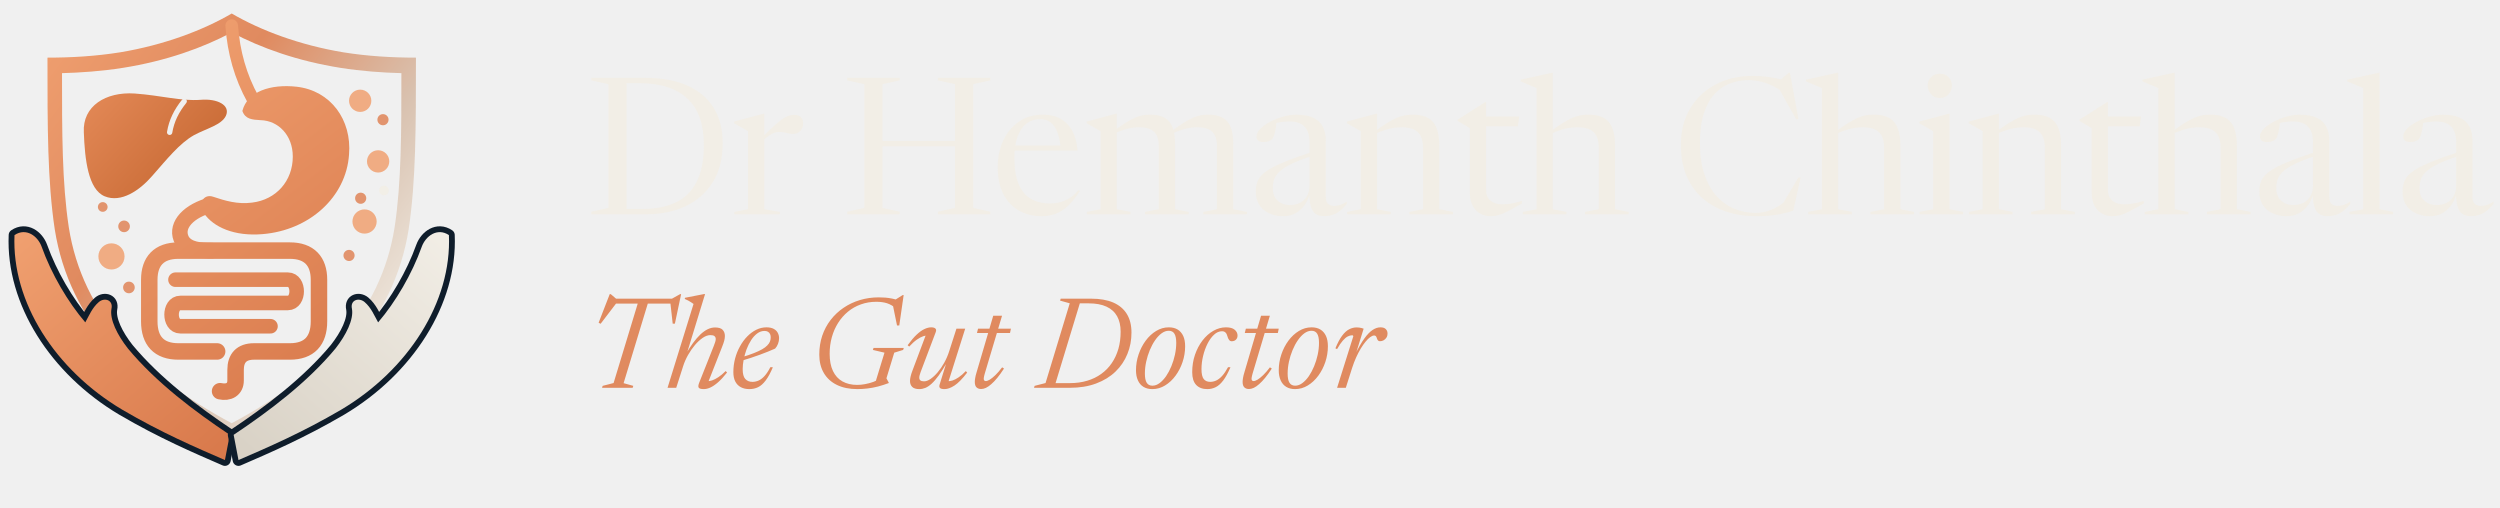
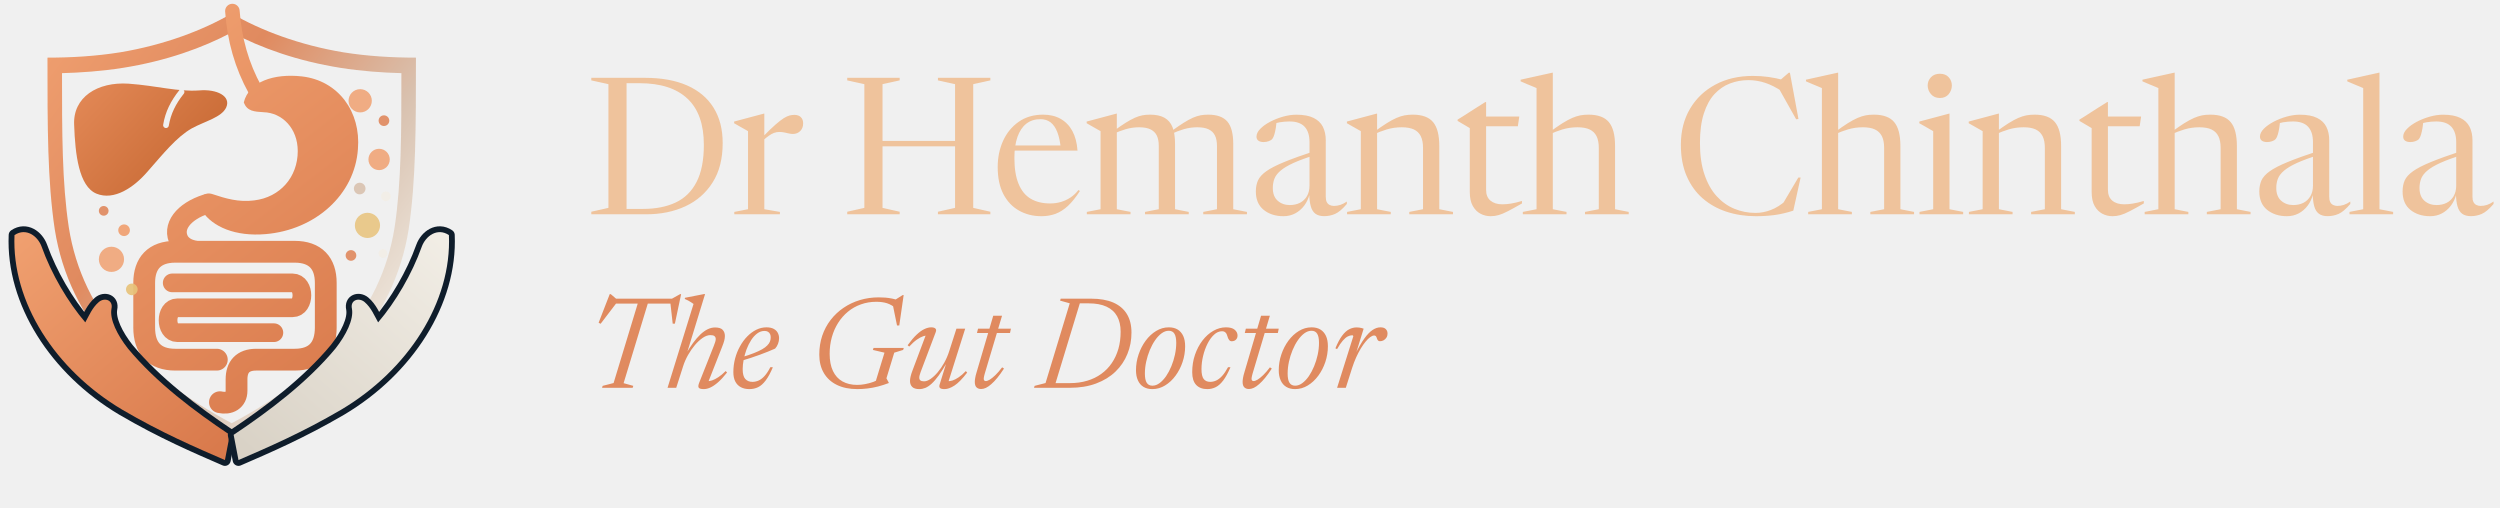
<svg xmlns="http://www.w3.org/2000/svg" viewBox="-2 -17.941 576.326 117.067" role="img">
  <g transform="translate(-4.47 -22.09) scale(1.1177)">
    <defs>
-       <linearGradient id="sc5ring" x1="10" y1="10" x2="90" y2="70" gradientUnits="userSpaceOnUse">
+       <linearGradient id="sc6ring" x1="10" y1="10" x2="90" y2="70" gradientUnits="userSpaceOnUse">
        <stop offset="0" stop-color="#f0a070" />
        <stop offset=".38" stop-color="#e08a5f" />
        <stop offset=".7" stop-color="#d9c2b0" />
        <stop offset="1" stop-color="#f2eee6" />
      </linearGradient>
-       <linearGradient id="sc5org" x1="20" y1="20" x2="70" y2="85" gradientUnits="userSpaceOnUse">
+       <linearGradient id="sc6org" x1="20" y1="20" x2="70" y2="85" gradientUnits="userSpaceOnUse">
        <stop offset="0" stop-color="#f0a070" />
        <stop offset="1" stop-color="#d97a4c" />
      </linearGradient>
-       <linearGradient id="sc5liv" x1="20" y1="22" x2="45" y2="45" gradientUnits="userSpaceOnUse">
+       <linearGradient id="sc6liv" x1="20" y1="22" x2="45" y2="45" gradientUnits="userSpaceOnUse">
        <stop offset="0" stop-color="#e48a58" />
        <stop offset="1" stop-color="#c4652f" />
      </linearGradient>
-       <linearGradient id="sc5hl" x1="5" y1="52" x2="45" y2="98" gradientUnits="userSpaceOnUse">
+       <linearGradient id="sc6hl" x1="5" y1="52" x2="45" y2="98" gradientUnits="userSpaceOnUse">
        <stop offset="0" stop-color="#f0a070" />
        <stop offset="1" stop-color="#d97a4c" />
      </linearGradient>
-       <linearGradient id="sc5hr" x1="95" y1="52" x2="55" y2="98" gradientUnits="userSpaceOnUse">
+       <linearGradient id="sc6hr" x1="95" y1="52" x2="55" y2="98" gradientUnits="userSpaceOnUse">
        <stop offset="0" stop-color="#f2eee6" />
        <stop offset="1" stop-color="#d9d2c6" />
      </linearGradient>
-       <mask id="sc5lobe" maskUnits="userSpaceOnUse" x="0" y="0" width="100" height="100">
+       <mask id="sc6lobe" maskUnits="userSpaceOnUse" x="0" y="0" width="100" height="100">
        <rect width="100" height="100" fill="#fff" />
        <path d="M40.2 24.6 C38.6 26.6 37.6 28.6 37.2 31" stroke="#000" stroke-width="1.1" fill="none" stroke-linecap="round" />
      </mask>
    </defs>
-     <path d="M50 6.5 C56 10 64 13 73 14.5 C78 15.3 83 15.6 88 15.6 C88 30 88 41 86.5 51 C83.5 70 70 84 50 94.5 C30 84 16.5 70 13.5 51 C12 41 12 30 12 15.6 C17 15.6 22 15.3 27 14.5 C36 13 44 10 50 6.5 Z M50 10.4 C56 13.6 63.6 16.3 72.4 17.7 C76.8 18.4 81.2 18.7 85 18.8 C85 31 85 41.4 83.6 50.6 C80.8 68.4 68.4 81.2 50 91 C31.6 81.2 19.2 68.4 16.4 50.6 C15 41.4 15 31 15 18.8 C18.8 18.7 23.2 18.4 27.6 17.7 C36.4 16.3 44 13.6 50 10.4 Z" fill-rule="evenodd" fill="url(#sc5ring)" />
-     <path d="M50 9 C50.4 14.5 51.8 19.5 54.4 24.2" fill="none" stroke="url(#sc5org)" stroke-width="2.6" stroke-linecap="round" />
-     <path d="M19.5 31 C19.2 25.6 24 22.6 30 23 C35.5 23.4 39.5 24.6 43.6 24.3 C47 24 49.8 25.4 48.8 27.6 C47.9 29.5 44.8 30.2 42.2 31.6 C39.2 33.3 36.6 36.6 33.6 40 C31 43 27.2 45.6 23.8 44.2 C20.4 42.8 19.7 36.6 19.5 31 Z" fill="url(#sc5liv)" mask="url(#sc5lobe)" />
-     <path d="M52.2 26.6 C53.2 22.6 58 21 63.4 21.6 C70.4 22.4 74.8 28.4 74.2 35.6 C73.6 44.4 66 51.2 56.4 52 C50.6 52.5 46.2 50.6 44.2 47.6 C43 45.7 44.2 43.6 46.2 44.3 C48.6 45.1 51.2 45.9 54.2 45.5 C59.2 44.9 62.6 41 62.6 36 C62.6 31.6 59.6 28.6 56 28.5 C54.2 28.4 52.8 28.3 52.2 26.6 Z" fill="url(#sc5org)" />
-     <path d="M45 46.2 C40.6 47.6 38.2 50.6 39.8 53.4 C41 55.2 43.4 55.4 46 55.4" fill="none" stroke="url(#sc5org)" stroke-width="3.2" stroke-linecap="round" />
-     <path d="M46 55.4 L62 55.4 C66 55.4 68 57.6 68 61.4 L68 70 C68 74 66 76.2 62 76.2 L54.6 76.2 C52 76.2 50.8 77.6 50.8 80 L50.8 82.2 C50.8 84 49.4 84.8 47.6 84.4 M46 55.4 L39 55.4 C35 55.4 33 57.6 33 61.4 L33 70 C33 74 35 76.2 39 76.2 L47 76.2" fill="none" stroke="url(#sc5org)" stroke-width="3.4" stroke-linecap="round" stroke-linejoin="round" />
-     <path d="M38.4 61.4 L61.6 61.4 C64 61.4 64 66.2 61.6 66.2 L39.4 66.2 C37 66.2 37 71 39.4 71 L58 71" fill="none" stroke="url(#sc5org)" stroke-width="3" stroke-linecap="round" stroke-linejoin="round" />
-     <circle cx="76.5" cy="24.5" r="2.3" fill="#f0a070" opacity="0.85" />
-     <circle cx="81.2" cy="28.4" r="1.15" fill="#e08a5f" opacity="0.9" />
-     <circle cx="80.2" cy="37" r="2.3" fill="#f0a070" opacity="0.85" />
-     <circle cx="76.6" cy="44.6" r="1.15" fill="#e08a5f" opacity="0.9" />
-     <circle cx="81.4" cy="43" r="1" fill="#f2eee6" opacity="0.9" />
-     <circle cx="77.4" cy="49.4" r="2.5" fill="#f0a070" opacity="0.85" />
-     <circle cx="74.2" cy="56.4" r="1.15" fill="#e08a5f" opacity="0.9" />
-     <circle cx="23.4" cy="46.4" r="1" fill="#e08a5f" opacity="0.9" />
-     <circle cx="27.8" cy="50.4" r="1.2" fill="#e08a5f" opacity="0.9" />
-     <circle cx="25.2" cy="56.6" r="2.7" fill="#f0a070" opacity="0.85" />
-     <circle cx="28.8" cy="63" r="1.2" fill="#e08a5f" opacity="0.9" />
+     <path d="M50 6.5 C56 10 64 13 73 14.5 C78 15.3 83 15.6 88 15.6 C88 30 88 41 86.5 51 C83.5 70 70 84 50 94.5 C30 84 16.5 70 13.5 51 C12 41 12 30 12 15.6 C17 15.6 22 15.3 27 14.5 C36 13 44 10 50 6.5 Z M50 10.4 C56 13.6 63.6 16.3 72.4 17.7 C76.8 18.4 81.2 18.7 85 18.8 C85 31 85 41.4 83.6 50.6 C80.8 68.4 68.4 81.2 50 91 C31.6 81.2 19.2 68.4 16.4 50.6 C15 41.4 15 31 15 18.8 C18.8 18.7 23.2 18.4 27.6 17.7 C36.4 16.3 44 13.6 50 10.4 Z" fill-rule="evenodd" fill="url(#sc6ring)" />
+     <g transform="translate(48 52) scale(1.07) translate(-48 -52)">
+       <path d="M50 9 C50.4 14.5 51.8 19.5 54.4 24.2" fill="none" stroke="url(#sc6org)" stroke-width="2.8" stroke-linecap="round" />
+       <path d="M19.5 31 C19.2 25.6 24 22.6 30 23 C35.5 23.4 39.5 24.6 43.6 24.3 C47 24 49.8 25.4 48.8 27.6 C47.9 29.5 44.8 30.2 42.2 31.6 C39.2 33.3 36.6 36.6 33.6 40 C31 43 27.2 45.6 23.8 44.2 C20.4 42.8 19.7 36.6 19.5 31 Z" fill="url(#sc6liv)" mask="url(#sc6lobe)" />
+       <path d="M52.2 26.6 C53.2 22.6 58 21 63.4 21.6 C70.4 22.4 74.8 28.4 74.2 35.6 C73.6 44.4 66 51.2 56.4 52 C50.6 52.5 46.2 50.6 44.2 47.6 C43 45.7 44.2 43.6 46.2 44.3 C48.6 45.1 51.2 45.9 54.2 45.5 C59.2 44.9 62.6 41 62.6 36 C62.6 31.6 59.6 28.6 56 28.5 C54.2 28.4 52.8 28.3 52.2 26.6 Z" fill="url(#sc6org)" />
+       <path d="M45 46.2 C40.6 47.6 38.2 50.6 39.8 53.4 C41 55.2 43.4 55.4 46 55.4" fill="none" stroke="url(#sc6org)" stroke-width="3.8" stroke-linecap="round" />
+       <path d="M46 55.4 L62 55.4 C66 55.4 68 57.6 68 61.4 L68 70 C68 74 66 76.2 62 76.2 L54.6 76.2 C52 76.2 50.8 77.6 50.8 80 L50.8 82.2 C50.8 84 49.4 84.8 47.6 84.4 M46 55.4 L39 55.4 C35 55.4 33 57.6 33 61.4 L33 70 C33 74 35 76.2 39 76.2 L47 76.2" fill="none" stroke="url(#sc6org)" stroke-width="4.2" stroke-linecap="round" stroke-linejoin="round" />
+       <path d="M38.4 61.4 L61.6 61.4 C64 61.4 64 66.2 61.6 66.2 L39.4 66.2 C37 66.2 37 71 39.4 71 L58 71" fill="none" stroke="url(#sc6org)" stroke-width="3.6" stroke-linecap="round" stroke-linejoin="round" />
+     </g>
+     <circle cx="76.5" cy="24.5" r="2.4" fill="#f0a070" opacity="0.85" />
+     <circle cx="81.4" cy="28.6" r="1.1" fill="#e08a5f" opacity="0.92" />
+     <circle cx="80.4" cy="36.6" r="2.2" fill="#f0a070" opacity="0.85" />
+     <circle cx="76.4" cy="42.6" r="1.2" fill="#d9c2b0" opacity="0.92" />
+     <circle cx="81.8" cy="44.2" r="1" fill="#f2eee6" opacity="0.92" />
+     <circle cx="78" cy="50.2" r="2.6" fill="#e7c27a" opacity="0.85" />
+     <circle cx="74.6" cy="56.4" r="1.1" fill="#e08a5f" opacity="0.92" />
+     <circle cx="81.2" cy="56" r="0.9" fill="#f2eee6" opacity="0.92" />
+     <circle cx="23.6" cy="47.2" r="1" fill="#e08a5f" opacity="0.92" />
+     <circle cx="27.8" cy="51.2" r="1.2" fill="#f0a070" opacity="0.92" />
+     <circle cx="25.2" cy="57.2" r="2.6" fill="#f0a070" opacity="0.85" />
+     <circle cx="29.4" cy="63.4" r="1.2" fill="#e7c27a" opacity="0.92" />
    <path d="M5.2 52.2 C4.6 66 13.6 80 27.4 88.2 C35.6 93 42.6 96 48.6 98.6 L49.6 93.4 C42.4 88.6 34.4 82.6 28.6 75.6 C26.4 72.8 24.8 69.6 25.2 67.4 C25.6 65.6 23.8 65 22.6 66 C21.2 67.2 20.6 68.8 19.8 70.2 C16.2 66 12.8 60.2 10.8 54.6 C10 52.4 7.6 50.6 5.2 52.2 Z" fill="none" stroke="#0f1d2b" stroke-width="2.4" stroke-linejoin="round" />
-     <path d="M5.2 52.2 C4.6 66 13.6 80 27.4 88.2 C35.6 93 42.6 96 48.6 98.6 L49.6 93.4 C42.4 88.6 34.4 82.6 28.6 75.6 C26.4 72.8 24.8 69.6 25.2 67.4 C25.6 65.6 23.8 65 22.6 66 C21.2 67.2 20.6 68.8 19.8 70.2 C16.2 66 12.8 60.2 10.8 54.6 C10 52.4 7.6 50.6 5.2 52.2 Z" fill="url(#sc5hl)" />
+     <path d="M5.2 52.2 C4.6 66 13.6 80 27.4 88.2 C35.6 93 42.6 96 48.6 98.6 L49.6 93.4 C42.4 88.6 34.4 82.6 28.6 75.6 C26.4 72.8 24.8 69.6 25.2 67.4 C25.6 65.6 23.8 65 22.6 66 C21.2 67.2 20.6 68.8 19.8 70.2 C16.2 66 12.8 60.2 10.8 54.6 C10 52.4 7.6 50.6 5.2 52.2 Z" fill="url(#sc6hl)" />
    <path d="M 94.8 52.2 C 95.4 66 86.4 80 72.6 88.2 C 64.4 93 57.4 96 51.4 98.6 L 50.4 93.4 C 57.6 88.6 65.6 82.6 71.4 75.6 C 73.6 72.8 75.2 69.6 74.8 67.4 C 74.4 65.6 76.2 65 77.4 66 C 78.8 67.2 79.4 68.8 80.2 70.2 C 83.8 66 87.2 60.2 89.2 54.6 C 90 52.4 92.4 50.6 94.8 52.2 Z" fill="none" stroke="#0f1d2b" stroke-width="2.4" stroke-linejoin="round" />
-     <path d="M 94.8 52.2 C 95.4 66 86.4 80 72.6 88.2 C 64.4 93 57.4 96 51.4 98.6 L 50.4 93.4 C 57.6 88.6 65.6 82.6 71.4 75.6 C 73.6 72.8 75.2 69.6 74.8 67.4 C 74.4 65.6 76.2 65 77.4 66 C 78.8 67.2 79.4 68.8 80.2 70.2 C 83.8 66 87.2 60.2 89.2 54.6 C 90 52.4 92.4 50.6 94.8 52.2 Z" fill="url(#sc5hr)" />
+     <path d="M 94.8 52.2 C 95.4 66 86.4 80 72.6 88.2 C 64.4 93 57.4 96 51.4 98.6 L 50.4 93.4 C 57.6 88.6 65.6 82.6 71.4 75.6 C 73.6 72.8 75.2 69.6 74.8 67.4 C 74.4 65.6 76.2 65 77.4 66 C 78.8 67.2 79.4 68.8 80.2 70.2 C 83.8 66 87.2 60.2 89.2 54.6 C 90 52.4 92.4 50.6 94.8 52.2 Z" fill="url(#sc6hr)" />
  </g>
-   <path d="M160.26 15.45Q160.26 8.34 156.47 4.79Q152.69 1.24 145.43 1.24H139.96L140.01 0H146.68Q152.41 0 156.41 1.76Q160.41 3.53 162.5 6.89Q164.6 10.25 164.6 15.04Q164.6 20.47 162.28 24.12Q159.97 27.77 155.99 29.62Q152 31.46 146.98 31.46H140.01L139.96 30.22H146.22Q150.63 30.22 153.77 28.74Q156.92 27.25 158.59 23.99Q160.26 20.74 160.26 15.45ZM134.31 31.46V30.87L138.26 29.98V1.46L134.31 0.59V0H142.44V31.46H134.31ZM181.15 8.54Q182.07 8.54 182.61 9.06Q183.15 9.58 183.15 10.5Q183.15 11.59 182.48 12.27Q181.8 12.94 180.76 12.94Q180.29 12.94 179.83 12.82Q179.36 12.71 178.84 12.6Q178.32 12.48 177.66 12.48Q176.99 12.48 176.4 12.71Q175.81 12.94 175.22 13.37Q174.62 13.79 173.91 14.43V13.54Q175.59 11.82 176.74 10.81Q177.9 9.8 178.67 9.31Q179.45 8.83 180.03 8.68Q180.6 8.54 181.15 8.54ZM174.2 12.64V30.29L177.79 30.91V31.46H167.28V30.91L170.44 30.29V12.29Q170.16 12.13 169.72 11.88Q169.29 11.64 168.67 11.29Q168.05 10.93 167.24 10.47V10.08L174.1 8.25H174.2V12.64ZM201.45 29.98 205.4 30.87V31.46H193.31V30.87L197.26 29.98V1.46L193.31 0.59V0H205.4V0.59L201.45 1.46V29.98ZM222.36 29.98 226.31 30.87V31.46H214.22V30.87L218.17 29.98V1.46L214.22 0.59V0H226.31V0.59L222.36 1.46V29.98ZM198.92 15.79V14.55H220.64V15.79H198.92ZM238.49 8.49Q240.8 8.49 242.51 9.46Q244.22 10.43 245.22 12.27Q246.21 14.12 246.4 16.78H231.61V15.6H244.11L242.56 16.41Q242.34 14.05 241.75 12.53Q241.16 11.01 240.2 10.27Q239.23 9.53 237.85 9.53Q235.93 9.53 234.59 10.58Q233.25 11.64 232.55 13.64Q231.85 15.64 231.85 18.46Q231.85 22.13 232.82 24.46Q233.78 26.79 235.62 27.88Q237.46 28.96 240.1 28.96Q241.35 28.96 242.53 28.63Q243.7 28.3 244.75 27.61Q245.8 26.92 246.62 25.86L246.95 26.09Q245.56 28.25 244.2 29.52Q242.83 30.79 241.34 31.35Q239.85 31.9 238.08 31.9Q235.21 31.9 232.92 30.61Q230.63 29.33 229.31 26.81Q228 24.28 228 20.57Q228 17.3 229.23 14.55Q230.47 11.81 232.82 10.15Q235.18 8.49 238.49 8.49ZM255.46 12.42V30.29L258.62 30.91V31.46H248.55V30.91L251.71 30.29V12.29Q251.36 12.09 250.68 11.71Q250 11.33 248.51 10.47V10.08L255.37 8.25H255.46V12.42ZM268.88 15.17V30.29L272.04 30.91V31.46H261.96V30.91L265.13 30.29V15.65Q265.13 14.21 264.66 13.27Q264.19 12.34 263.2 11.87Q262.2 11.4 260.62 11.4Q259.01 11.4 257.49 11.85Q255.97 12.29 254.94 12.84L254.71 12.28Q256.32 11.1 257.5 10.36Q258.68 9.62 259.61 9.21Q260.53 8.8 261.37 8.64Q262.21 8.49 263.13 8.49Q265.17 8.49 266.44 9.2Q267.71 9.91 268.3 11.38Q268.88 12.85 268.88 15.17ZM282.3 15.26V30.29L285.46 30.91V31.46H275.38V30.91L278.55 30.29V15.73Q278.55 14.23 278.08 13.28Q277.6 12.33 276.6 11.86Q275.6 11.4 274.01 11.4Q272.4 11.4 270.87 11.85Q269.34 12.3 268.31 12.85L268.06 12.29Q269.68 11.11 270.86 10.37Q272.05 9.62 272.98 9.21Q273.91 8.8 274.75 8.64Q275.6 8.49 276.52 8.49Q279.59 8.49 280.95 10.09Q282.3 11.68 282.3 15.26ZM301.24 16.82 301.46 17.7Q298.22 18.71 296.22 19.61Q294.23 20.52 293.2 21.41Q292.16 22.3 291.79 23.27Q291.42 24.24 291.42 25.4Q291.42 27.32 292.54 28.33Q293.67 29.33 295.33 29.33Q296.67 29.33 297.69 28.81Q298.7 28.28 299.29 27.28Q299.88 26.27 299.88 24.84V14.81Q299.88 12.49 298.75 11.27Q297.62 10.06 295.27 10.06Q294.14 10.06 293.01 10.25Q291.87 10.44 291.12 10.8L292.32 9.93Q292.25 10.74 292.11 11.58Q291.97 12.42 291.77 13.09Q291.57 13.76 291.3 14.09Q291.02 14.42 290.46 14.61Q289.9 14.81 289.32 14.81Q288.56 14.81 288.11 14.5Q287.66 14.19 287.66 13.55Q287.66 12.64 288.54 11.75Q289.43 10.85 290.82 10.12Q292.22 9.39 293.81 8.94Q295.41 8.5 296.84 8.5Q299.34 8.5 300.82 9.24Q302.3 9.97 302.97 11.3Q303.63 12.63 303.63 14.42V27.44Q303.63 28.21 303.87 28.66Q304.11 29.12 304.55 29.32Q304.98 29.53 305.51 29.53Q306.26 29.53 306.97 29.3Q307.68 29.07 308.49 28.52V29.08Q306.96 30.87 305.76 31.38Q304.56 31.89 303.27 31.89Q302 31.89 301.24 31.33Q300.49 30.76 300.18 29.63Q299.86 28.5 299.82 26.83L299.9 26.81Q299.52 28.31 298.66 29.46Q297.8 30.61 296.57 31.26Q295.35 31.9 293.88 31.9Q291.13 31.9 289.32 30.44Q287.51 28.98 287.51 26.2Q287.51 24.77 288 23.66Q288.49 22.56 289.91 21.54Q291.32 20.53 294.05 19.41Q296.78 18.29 301.24 16.82ZM315.46 12.47V30.29L318.61 30.91V31.46H308.54V30.91L311.71 30.29V12.29Q311.35 12.09 310.68 11.71Q310 11.33 308.5 10.47V10.08L315.36 8.25H315.46V12.47ZM322.88 30.91 326.05 30.29V16.12Q326.05 14.5 325.53 13.45Q325.01 12.41 323.94 11.9Q322.86 11.4 321.15 11.4Q319.36 11.4 317.71 11.89Q316.06 12.39 314.96 12.96L314.7 12.52Q316.4 11.27 317.67 10.47Q318.93 9.68 319.92 9.25Q320.91 8.82 321.8 8.65Q322.69 8.49 323.68 8.49Q326.94 8.49 328.37 10.21Q329.8 11.92 329.8 15.69V30.29L332.96 30.91V31.46H322.88V30.91ZM340.59 25.81Q340.59 27.47 341.6 28.31Q342.61 29.16 344.33 29.16Q345.33 29.16 346.38 28.98Q347.43 28.81 348.86 28.39V28.96Q346.84 30.12 345.61 30.75Q344.37 31.39 343.49 31.64Q342.61 31.9 341.63 31.9Q340.39 31.9 339.3 31.33Q338.21 30.76 337.52 29.53Q336.83 28.31 336.83 26.33V11.59L334.02 9.93V9.63Q334.31 9.45 334.75 9.18Q335.19 8.92 335.76 8.55Q336.32 8.19 337.03 7.73Q337.73 7.28 338.58 6.74Q339.43 6.2 340.4 5.59H340.59V9.73V25.81ZM339.34 11.16V8.93H348.24L347.91 11.16H339.34ZM363.39 30.91 366.57 30.29V16.12Q366.57 14.5 366.05 13.45Q365.53 12.41 364.45 11.9Q363.38 11.4 361.66 11.4Q359.88 11.4 358.22 11.89Q356.57 12.39 355.47 12.96L355.22 12.52Q356.92 11.27 358.18 10.47Q359.44 9.68 360.44 9.25Q361.43 8.82 362.32 8.65Q363.2 8.49 364.19 8.49Q367.46 8.49 368.89 10.21Q370.32 11.92 370.32 15.69V30.29L373.47 30.91V31.46H363.39V30.91ZM359.13 31.46H349.06V30.91L352.22 30.29V2.36Q351.94 2.24 351.4 2.01Q350.86 1.79 350.13 1.49Q349.41 1.18 348.55 0.81V0.43L355.88 -1.19H355.97V11.11V30.29L359.13 30.91V31.46ZM402.72 31.14Q404.44 31.14 406.2 30.48Q407.96 29.82 409.69 28.31L408.81 29.34L412.57 22.98H413.1L411.41 30.62Q409.12 31.36 407.1 31.63Q405.09 31.9 402.79 31.9Q399.16 31.9 396.02 30.87Q392.88 29.84 390.51 27.78Q388.14 25.71 386.82 22.63Q385.49 19.55 385.49 15.46Q385.49 10.71 387.6 7.13Q389.71 3.56 393.45 1.56Q397.18 -0.44 402.08 -0.44Q403.94 -0.44 405.69 -0.2Q407.43 0.05 409.29 0.54L408.11 0.76L410.35 -1.17H410.63L412.6 9.49L412.07 9.56L407.92 2.17L408.93 3.2Q406.87 1.8 404.97 1.17Q403.06 0.53 401.05 0.53Q398.82 0.53 396.81 1.3Q394.8 2.07 393.24 3.75Q391.68 5.44 390.79 8.22Q389.89 10.99 389.89 15.02Q389.89 19.21 390.92 22.25Q391.94 25.3 393.73 27.27Q395.52 29.24 397.83 30.19Q400.14 31.14 402.72 31.14ZM429.17 30.91 432.35 30.29V16.12Q432.35 14.5 431.83 13.45Q431.31 12.41 430.23 11.9Q429.16 11.4 427.44 11.4Q425.66 11.4 424 11.89Q422.35 12.39 421.25 12.96L421 12.52Q422.7 11.27 423.96 10.47Q425.22 9.68 426.22 9.25Q427.21 8.82 428.1 8.65Q428.98 8.49 429.97 8.49Q433.24 8.49 434.67 10.21Q436.1 11.92 436.1 15.69V30.29L439.25 30.91V31.46H429.17V30.91ZM424.91 31.46H414.84V30.91L418 30.29V2.36Q417.72 2.24 417.18 2.01Q416.64 1.79 415.91 1.49Q415.19 1.18 414.33 0.81V0.43L421.66 -1.19H421.75V11.11V30.29L424.91 30.91V31.46ZM445.21 4.65Q443.9 4.65 443.14 3.76Q442.39 2.87 442.39 1.77Q442.39 0.67 443.14 -0.13Q443.9 -0.94 445.21 -0.94Q446.52 -0.94 447.24 -0.13Q447.96 0.67 447.96 1.77Q447.96 2.87 447.24 3.76Q446.52 4.65 445.21 4.65ZM447.42 8.25V12.2V30.29L450.57 30.91V31.46H440.5V30.91L443.66 30.29V12.29Q443.42 12.15 442.92 11.87Q442.42 11.58 441.78 11.21Q441.14 10.85 440.46 10.47V10.08L447.32 8.25H447.42ZM458.81 12.47V30.29L461.96 30.91V31.46H451.89V30.91L455.06 30.29V12.29Q454.71 12.09 454.03 11.71Q453.35 11.33 451.85 10.47V10.08L458.71 8.25H458.81V12.47ZM466.23 30.91 469.4 30.29V16.12Q469.4 14.5 468.88 13.45Q468.36 12.41 467.29 11.9Q466.22 11.4 464.5 11.4Q462.71 11.4 461.06 11.89Q459.41 12.39 458.31 12.96L458.06 12.52Q459.76 11.27 461.02 10.47Q462.28 9.68 463.27 9.25Q464.27 8.82 465.15 8.65Q466.04 8.49 467.03 8.49Q470.29 8.49 471.72 10.21Q473.15 11.92 473.15 15.69V30.29L476.31 30.91V31.46H466.23V30.91ZM483.94 25.81Q483.94 27.47 484.95 28.31Q485.96 29.16 487.68 29.16Q488.68 29.16 489.73 28.98Q490.78 28.81 492.21 28.39V28.96Q490.19 30.12 488.96 30.75Q487.72 31.39 486.84 31.64Q485.96 31.9 484.99 31.9Q483.75 31.9 482.65 31.33Q481.56 30.76 480.87 29.53Q480.19 28.31 480.19 26.33V11.59L477.37 9.93V9.63Q477.67 9.45 478.11 9.18Q478.55 8.92 479.11 8.55Q479.67 8.19 480.38 7.73Q481.09 7.28 481.93 6.74Q482.78 6.2 483.76 5.59H483.94V9.73V25.81ZM482.69 11.16V8.93H491.59L491.26 11.16H482.69ZM506.74 30.91 509.92 30.29V16.12Q509.92 14.5 509.4 13.45Q508.88 12.41 507.81 11.9Q506.73 11.4 505.01 11.4Q503.23 11.4 501.58 11.89Q499.92 12.39 498.82 12.96L498.57 12.52Q500.27 11.27 501.53 10.47Q502.8 9.68 503.79 9.25Q504.78 8.82 505.67 8.65Q506.56 8.49 507.54 8.49Q510.81 8.49 512.24 10.21Q513.67 11.92 513.67 15.69V30.29L516.82 30.91V31.46H506.74V30.91ZM502.48 31.46H492.41V30.91L495.57 30.29V2.36Q495.29 2.24 494.75 2.01Q494.21 1.79 493.49 1.49Q492.76 1.18 491.9 0.81V0.43L499.23 -1.19H499.33V11.11V30.29L502.48 30.91V31.46ZM532.57 16.82 532.79 17.7Q529.55 18.71 527.55 19.61Q525.56 20.52 524.53 21.41Q523.49 22.3 523.12 23.27Q522.75 24.24 522.75 25.4Q522.75 27.32 523.87 28.33Q525 29.33 526.66 29.33Q528 29.33 529.02 28.81Q530.03 28.28 530.62 27.28Q531.21 26.27 531.21 24.84V14.81Q531.21 12.49 530.08 11.27Q528.95 10.06 526.6 10.06Q525.47 10.06 524.34 10.25Q523.2 10.44 522.45 10.8L523.65 9.93Q523.58 10.74 523.44 11.58Q523.3 12.42 523.1 13.09Q522.9 13.76 522.63 14.09Q522.35 14.42 521.79 14.61Q521.23 14.81 520.65 14.81Q519.89 14.81 519.44 14.5Q518.99 14.19 518.99 13.55Q518.99 12.64 519.87 11.75Q520.76 10.85 522.15 10.12Q523.55 9.39 525.14 8.94Q526.74 8.5 528.17 8.5Q530.67 8.5 532.15 9.24Q533.63 9.97 534.3 11.3Q534.96 12.63 534.96 14.42V27.44Q534.96 28.21 535.2 28.66Q535.44 29.12 535.88 29.32Q536.31 29.53 536.84 29.53Q537.59 29.53 538.3 29.3Q539.01 29.07 539.82 28.52V29.08Q538.29 30.87 537.09 31.38Q535.89 31.89 534.6 31.89Q533.33 31.89 532.57 31.33Q531.82 30.76 531.51 29.63Q531.19 28.5 531.15 26.83L531.23 26.81Q530.85 28.31 529.99 29.46Q529.13 30.61 527.9 31.26Q526.68 31.9 525.21 31.9Q522.46 31.9 520.65 30.44Q518.84 28.98 518.84 26.2Q518.84 24.77 519.33 23.66Q519.82 22.56 521.24 21.54Q522.65 20.53 525.38 19.41Q528.11 18.29 532.57 16.82ZM546.54 30.29 549.69 30.91V31.46H539.63V30.91L542.79 30.29V2.36Q542.5 2.24 541.96 2.01Q541.43 1.79 540.7 1.49Q539.97 1.18 539.12 0.81V0.43L546.44 -1.19H546.54V2.46V30.29ZM565.6 16.82 565.81 17.7Q562.57 18.71 560.58 19.61Q558.58 20.52 557.55 21.41Q556.51 22.3 556.14 23.27Q555.77 24.24 555.77 25.4Q555.77 27.32 556.89 28.33Q558.02 29.33 559.69 29.33Q561.02 29.33 562.04 28.81Q563.06 28.28 563.64 27.28Q564.23 26.27 564.23 24.84V14.81Q564.23 12.49 563.1 11.27Q561.97 10.06 559.62 10.06Q558.5 10.06 557.36 10.25Q556.23 10.44 555.48 10.8L556.67 9.93Q556.6 10.74 556.46 11.58Q556.32 12.42 556.12 13.09Q555.92 13.76 555.65 14.09Q555.37 14.42 554.81 14.61Q554.25 14.81 553.67 14.81Q552.91 14.81 552.46 14.5Q552.01 14.19 552.01 13.55Q552.01 12.64 552.9 11.75Q553.78 10.85 555.17 10.12Q556.57 9.39 558.17 8.94Q559.76 8.5 561.2 8.5Q563.69 8.5 565.17 9.24Q566.65 9.97 567.32 11.3Q567.98 12.63 567.98 14.42V27.44Q567.98 28.21 568.22 28.66Q568.47 29.12 568.9 29.32Q569.33 29.53 569.86 29.53Q570.61 29.53 571.32 29.3Q572.03 29.07 572.84 28.52V29.08Q571.31 30.87 570.11 31.38Q568.91 31.89 567.63 31.89Q566.35 31.89 565.6 31.33Q564.85 30.76 564.53 29.63Q564.21 28.5 564.17 26.83L564.25 26.81Q563.88 28.31 563.01 29.46Q562.15 30.61 560.92 31.26Q559.7 31.9 558.23 31.9Q555.48 31.9 553.67 30.44Q551.87 28.98 551.87 26.2Q551.87 24.77 552.35 23.66Q552.84 22.56 554.26 21.54Q555.67 20.53 558.4 19.41Q561.13 18.29 565.6 16.82Z" fill="#f2eee6" />
+   <path d="M160.26 15.45Q160.26 8.34 156.47 4.79Q152.69 1.24 145.43 1.24H139.96L140.01 0H146.68Q152.41 0 156.41 1.76Q160.41 3.53 162.5 6.89Q164.6 10.25 164.6 15.04Q164.6 20.47 162.28 24.12Q159.97 27.77 155.99 29.62Q152 31.46 146.98 31.46H140.01L139.96 30.22H146.22Q150.63 30.22 153.77 28.74Q156.92 27.25 158.59 23.99Q160.26 20.74 160.26 15.45ZM134.31 31.46V30.87L138.26 29.98V1.46L134.31 0.59V0H142.44V31.46H134.31ZM181.15 8.54Q182.07 8.54 182.61 9.06Q183.15 9.58 183.15 10.5Q183.15 11.59 182.48 12.27Q181.8 12.94 180.76 12.94Q180.29 12.94 179.83 12.82Q179.36 12.71 178.84 12.6Q178.32 12.48 177.66 12.48Q176.99 12.48 176.4 12.71Q175.81 12.94 175.22 13.37Q174.62 13.79 173.91 14.43V13.54Q175.59 11.82 176.74 10.81Q177.9 9.8 178.67 9.31Q179.45 8.83 180.03 8.68Q180.6 8.54 181.15 8.54ZM174.2 12.64V30.29L177.79 30.91V31.46H167.28V30.91L170.44 30.29V12.29Q170.16 12.13 169.72 11.88Q169.29 11.64 168.67 11.29Q168.05 10.93 167.24 10.47V10.08L174.1 8.25H174.2V12.64ZM201.45 29.98 205.4 30.87V31.46H193.31V30.87L197.26 29.98V1.46L193.31 0.59V0H205.4V0.59L201.45 1.46V29.98ZM222.36 29.98 226.31 30.87V31.46H214.22V30.87L218.17 29.98V1.46L214.22 0.59V0H226.31V0.59L222.36 1.46V29.98ZM198.92 15.79V14.55H220.64V15.79H198.92ZM238.49 8.49Q240.8 8.49 242.51 9.46Q244.22 10.43 245.22 12.27Q246.21 14.12 246.4 16.78H231.61V15.6H244.11L242.56 16.41Q242.34 14.05 241.75 12.53Q241.16 11.01 240.2 10.27Q239.23 9.53 237.85 9.53Q235.93 9.53 234.59 10.58Q233.25 11.64 232.55 13.64Q231.85 15.64 231.85 18.46Q231.85 22.13 232.82 24.46Q233.78 26.79 235.62 27.88Q237.46 28.96 240.1 28.96Q241.35 28.96 242.53 28.63Q243.7 28.3 244.75 27.61Q245.8 26.92 246.62 25.86L246.95 26.09Q245.56 28.25 244.2 29.52Q242.83 30.79 241.34 31.35Q239.85 31.9 238.08 31.9Q235.21 31.9 232.92 30.61Q230.63 29.33 229.31 26.81Q228 24.28 228 20.57Q228 17.3 229.23 14.55Q230.47 11.81 232.82 10.15Q235.18 8.49 238.49 8.49ZM255.46 12.42V30.29L258.62 30.91V31.46H248.55V30.91L251.71 30.29V12.29Q251.36 12.09 250.68 11.71Q250 11.33 248.51 10.47V10.08L255.37 8.25H255.46V12.42ZM268.88 15.17V30.29L272.04 30.91V31.46H261.96V30.91L265.13 30.29V15.65Q265.13 14.21 264.66 13.27Q264.19 12.34 263.2 11.87Q262.2 11.4 260.62 11.4Q259.01 11.4 257.49 11.85Q255.97 12.29 254.94 12.84L254.71 12.28Q256.32 11.1 257.5 10.36Q258.68 9.62 259.61 9.21Q260.53 8.8 261.37 8.64Q262.21 8.49 263.13 8.49Q265.17 8.49 266.44 9.2Q267.71 9.91 268.3 11.38Q268.88 12.85 268.88 15.17ZM282.3 15.26V30.29L285.46 30.91V31.46H275.38V30.91L278.55 30.29V15.73Q278.55 14.23 278.08 13.28Q277.6 12.33 276.6 11.86Q275.6 11.4 274.01 11.4Q272.4 11.4 270.87 11.85Q269.34 12.3 268.31 12.85L268.06 12.29Q269.68 11.11 270.86 10.37Q272.05 9.62 272.98 9.21Q273.91 8.8 274.75 8.64Q275.6 8.49 276.52 8.49Q279.59 8.49 280.95 10.09Q282.3 11.68 282.3 15.26ZM301.24 16.82 301.46 17.7Q298.22 18.71 296.22 19.61Q294.23 20.52 293.2 21.41Q292.16 22.3 291.79 23.27Q291.42 24.24 291.42 25.4Q291.42 27.32 292.54 28.33Q293.67 29.33 295.33 29.33Q296.67 29.33 297.69 28.81Q298.7 28.28 299.29 27.28Q299.88 26.27 299.88 24.84V14.81Q299.88 12.49 298.75 11.27Q297.62 10.06 295.27 10.06Q294.14 10.06 293.01 10.25Q291.87 10.44 291.12 10.8L292.32 9.93Q292.25 10.74 292.11 11.58Q291.97 12.42 291.77 13.09Q291.57 13.76 291.3 14.09Q291.02 14.42 290.46 14.61Q289.9 14.81 289.32 14.81Q288.56 14.81 288.11 14.5Q287.66 14.19 287.66 13.55Q287.66 12.64 288.54 11.75Q289.43 10.85 290.82 10.12Q292.22 9.39 293.81 8.94Q295.41 8.5 296.84 8.5Q299.34 8.5 300.82 9.24Q302.3 9.97 302.97 11.3Q303.63 12.63 303.63 14.42V27.44Q303.63 28.21 303.87 28.66Q304.11 29.12 304.55 29.32Q304.98 29.53 305.51 29.53Q306.26 29.53 306.97 29.3Q307.68 29.07 308.49 28.52V29.08Q306.96 30.87 305.76 31.38Q304.56 31.89 303.27 31.89Q302 31.89 301.24 31.33Q300.49 30.76 300.18 29.63Q299.86 28.5 299.82 26.83L299.9 26.81Q299.52 28.31 298.66 29.46Q297.8 30.61 296.57 31.26Q295.35 31.9 293.88 31.9Q291.13 31.9 289.32 30.44Q287.51 28.98 287.51 26.2Q287.51 24.77 288 23.66Q288.49 22.56 289.91 21.54Q291.32 20.53 294.05 19.41Q296.78 18.29 301.24 16.82ZM315.46 12.47V30.29L318.61 30.91V31.46H308.54V30.91L311.71 30.29V12.29Q311.35 12.09 310.68 11.71Q310 11.33 308.5 10.47V10.08L315.36 8.25H315.46V12.47ZM322.88 30.91 326.05 30.29V16.12Q326.05 14.5 325.53 13.45Q325.01 12.41 323.94 11.9Q322.86 11.4 321.15 11.4Q319.36 11.4 317.71 11.89Q316.06 12.39 314.96 12.96L314.7 12.52Q316.4 11.27 317.67 10.47Q318.93 9.68 319.92 9.25Q320.91 8.82 321.8 8.65Q322.69 8.49 323.68 8.49Q326.94 8.49 328.37 10.21Q329.8 11.92 329.8 15.69V30.29L332.96 30.91V31.46H322.88V30.91ZM340.59 25.81Q340.59 27.47 341.6 28.31Q342.61 29.16 344.33 29.16Q345.33 29.16 346.38 28.98Q347.43 28.81 348.86 28.39V28.96Q346.84 30.12 345.61 30.75Q344.37 31.39 343.49 31.64Q342.61 31.9 341.63 31.9Q340.39 31.9 339.3 31.33Q338.21 30.76 337.52 29.53Q336.83 28.31 336.83 26.33V11.59L334.02 9.93V9.63Q334.31 9.45 334.75 9.18Q335.19 8.92 335.76 8.55Q336.32 8.19 337.03 7.73Q337.73 7.28 338.58 6.74Q339.43 6.2 340.4 5.59H340.59V9.73V25.81ZM339.34 11.16V8.93H348.24L347.91 11.16H339.34ZM363.39 30.91 366.57 30.29V16.12Q366.57 14.5 366.05 13.45Q365.53 12.41 364.45 11.9Q363.38 11.4 361.66 11.4Q359.88 11.4 358.22 11.89Q356.57 12.39 355.47 12.96L355.22 12.52Q356.92 11.27 358.18 10.47Q359.44 9.68 360.44 9.25Q361.43 8.82 362.32 8.65Q363.2 8.49 364.19 8.49Q367.46 8.49 368.89 10.21Q370.32 11.92 370.32 15.69V30.29L373.47 30.91V31.46H363.39V30.91ZM359.13 31.46H349.06V30.91L352.22 30.29V2.36Q351.94 2.24 351.4 2.01Q350.86 1.79 350.13 1.49Q349.41 1.18 348.55 0.81V0.43L355.88 -1.19H355.97V11.11V30.29L359.13 30.91V31.46ZM402.72 31.14Q404.44 31.14 406.2 30.48Q407.96 29.82 409.69 28.31L408.81 29.34L412.57 22.98H413.1L411.41 30.62Q409.12 31.36 407.1 31.63Q405.09 31.9 402.79 31.9Q399.16 31.9 396.02 30.87Q392.88 29.84 390.51 27.78Q388.14 25.71 386.82 22.63Q385.49 19.55 385.49 15.46Q385.49 10.71 387.6 7.13Q389.71 3.56 393.45 1.56Q397.18 -0.44 402.08 -0.44Q403.94 -0.44 405.69 -0.2Q407.43 0.05 409.29 0.54L408.11 0.76L410.35 -1.17H410.63L412.6 9.49L412.07 9.56L407.92 2.17L408.93 3.2Q406.87 1.8 404.97 1.17Q403.06 0.53 401.05 0.53Q398.82 0.53 396.81 1.3Q394.8 2.07 393.24 3.75Q391.68 5.44 390.79 8.22Q389.89 10.99 389.89 15.02Q389.89 19.21 390.92 22.25Q391.94 25.3 393.73 27.27Q395.52 29.24 397.83 30.19Q400.14 31.14 402.72 31.14ZM429.17 30.91 432.35 30.29V16.12Q432.35 14.5 431.83 13.45Q431.31 12.41 430.23 11.9Q429.16 11.4 427.44 11.4Q425.66 11.4 424 11.89Q422.35 12.39 421.25 12.96L421 12.52Q422.7 11.27 423.96 10.47Q425.22 9.68 426.22 9.25Q427.21 8.82 428.1 8.65Q428.98 8.49 429.97 8.49Q433.24 8.49 434.67 10.21Q436.1 11.92 436.1 15.69V30.29L439.25 30.91V31.46H429.17V30.91ZM424.91 31.46H414.84V30.91L418 30.29V2.36Q417.72 2.24 417.18 2.01Q416.64 1.79 415.91 1.49Q415.19 1.18 414.33 0.81V0.43L421.66 -1.19H421.75V11.11V30.29L424.91 30.91V31.46ZM445.21 4.65Q443.9 4.65 443.14 3.76Q442.39 2.87 442.39 1.77Q442.39 0.67 443.14 -0.13Q443.9 -0.94 445.21 -0.94Q446.52 -0.94 447.24 -0.13Q447.96 0.67 447.96 1.77Q447.96 2.87 447.24 3.76Q446.52 4.65 445.21 4.65ZM447.42 8.25V12.2V30.29L450.57 30.91V31.46H440.5V30.91L443.66 30.29V12.29Q443.42 12.15 442.92 11.87Q442.42 11.58 441.78 11.21Q441.14 10.85 440.46 10.47V10.08L447.32 8.25H447.42ZM458.81 12.47V30.29L461.96 30.91V31.46H451.89V30.91L455.06 30.29V12.29Q454.71 12.09 454.03 11.71Q453.35 11.33 451.85 10.47V10.08L458.71 8.25H458.81V12.47ZM466.23 30.91 469.4 30.29V16.12Q469.4 14.5 468.88 13.45Q468.36 12.41 467.29 11.9Q466.22 11.4 464.5 11.4Q462.71 11.4 461.06 11.89Q459.41 12.39 458.31 12.96L458.06 12.52Q459.76 11.27 461.02 10.47Q462.28 9.68 463.27 9.25Q464.27 8.82 465.15 8.65Q466.04 8.49 467.03 8.49Q470.29 8.49 471.72 10.21Q473.15 11.92 473.15 15.69V30.29L476.31 30.91V31.46H466.23V30.91ZM483.94 25.81Q483.94 27.47 484.95 28.31Q485.96 29.16 487.68 29.16Q488.68 29.16 489.73 28.98Q490.78 28.81 492.21 28.39V28.96Q490.19 30.12 488.96 30.75Q487.72 31.39 486.84 31.64Q485.96 31.9 484.99 31.9Q483.75 31.9 482.65 31.33Q481.56 30.76 480.87 29.53Q480.19 28.31 480.19 26.33V11.59L477.37 9.93V9.63Q477.67 9.45 478.11 9.18Q478.55 8.92 479.11 8.55Q479.67 8.19 480.38 7.73Q481.09 7.28 481.93 6.74Q482.78 6.2 483.76 5.59H483.94V9.73V25.81ZM482.69 11.16V8.93H491.59L491.26 11.16H482.69ZM506.74 30.91 509.92 30.29V16.12Q509.92 14.5 509.4 13.45Q508.88 12.41 507.81 11.9Q506.73 11.4 505.01 11.4Q503.23 11.4 501.58 11.89Q499.92 12.39 498.82 12.96L498.57 12.52Q500.27 11.27 501.53 10.47Q502.8 9.68 503.79 9.25Q504.78 8.82 505.67 8.65Q506.56 8.49 507.54 8.49Q510.81 8.49 512.24 10.21Q513.67 11.92 513.67 15.69V30.29L516.82 30.91V31.46H506.74V30.91ZM502.48 31.46H492.41V30.91L495.57 30.29V2.36Q495.29 2.24 494.75 2.01Q494.21 1.79 493.49 1.49Q492.76 1.18 491.9 0.81V0.43L499.23 -1.19H499.33V11.11V30.29L502.48 30.91V31.46ZM532.57 16.82 532.79 17.7Q529.55 18.71 527.55 19.61Q525.56 20.52 524.53 21.41Q523.49 22.3 523.12 23.27Q522.75 24.24 522.75 25.4Q522.75 27.32 523.87 28.33Q525 29.33 526.66 29.33Q528 29.33 529.02 28.81Q530.03 28.28 530.62 27.28Q531.21 26.27 531.21 24.84V14.81Q531.21 12.49 530.08 11.27Q528.95 10.06 526.6 10.06Q525.47 10.06 524.34 10.25Q523.2 10.44 522.45 10.8L523.65 9.93Q523.58 10.74 523.44 11.58Q523.3 12.42 523.1 13.09Q522.9 13.76 522.63 14.09Q522.35 14.42 521.79 14.61Q521.23 14.81 520.65 14.81Q519.89 14.81 519.44 14.5Q518.99 14.19 518.99 13.55Q518.99 12.64 519.87 11.75Q520.76 10.85 522.15 10.12Q523.55 9.39 525.14 8.94Q526.74 8.5 528.17 8.5Q530.67 8.5 532.15 9.24Q533.63 9.97 534.3 11.3Q534.96 12.63 534.96 14.42V27.44Q534.96 28.21 535.2 28.66Q535.44 29.12 535.88 29.32Q536.31 29.53 536.84 29.53Q537.59 29.53 538.3 29.3Q539.01 29.07 539.82 28.52V29.08Q538.29 30.87 537.09 31.38Q535.89 31.89 534.6 31.89Q533.33 31.89 532.57 31.33Q531.82 30.76 531.51 29.63Q531.19 28.5 531.15 26.83L531.23 26.81Q530.85 28.31 529.99 29.46Q529.13 30.61 527.9 31.26Q526.68 31.9 525.21 31.9Q522.46 31.9 520.65 30.44Q518.84 28.98 518.84 26.2Q518.84 24.77 519.33 23.66Q519.82 22.56 521.24 21.54Q522.65 20.53 525.38 19.41Q528.11 18.29 532.57 16.82ZM546.54 30.29 549.69 30.91V31.46H539.63V30.91L542.79 30.29V2.36Q542.5 2.24 541.96 2.01Q541.43 1.79 540.7 1.49Q539.97 1.18 539.12 0.81V0.43L546.44 -1.19H546.54V2.46V30.29ZM565.6 16.82 565.81 17.7Q562.57 18.71 560.58 19.61Q558.58 20.52 557.55 21.41Q556.51 22.3 556.14 23.27Q555.77 24.24 555.77 25.4Q555.77 27.32 556.89 28.33Q558.02 29.33 559.69 29.33Q561.02 29.33 562.04 28.81Q563.06 28.28 563.64 27.28Q564.23 26.27 564.23 24.84V14.81Q564.23 12.49 563.1 11.27Q561.97 10.06 559.62 10.06Q558.5 10.06 557.36 10.25Q556.23 10.44 555.48 10.8L556.67 9.93Q556.6 10.74 556.46 11.58Q556.32 12.42 556.12 13.09Q555.92 13.76 555.65 14.09Q555.37 14.42 554.81 14.61Q554.25 14.81 553.67 14.81Q552.91 14.81 552.46 14.5Q552.01 14.19 552.01 13.55Q552.01 12.64 552.9 11.75Q553.78 10.85 555.17 10.12Q556.57 9.39 558.17 8.94Q559.76 8.5 561.2 8.5Q563.69 8.5 565.17 9.24Q566.65 9.97 567.32 11.3Q567.98 12.63 567.98 14.42V27.44Q567.98 28.21 568.22 28.66Q568.47 29.12 568.9 29.32Q569.33 29.53 569.86 29.53Q570.61 29.53 571.32 29.3Q572.03 29.07 572.84 28.52V29.08Q571.31 30.87 570.11 31.38Q568.91 31.89 567.63 31.89Q566.35 31.89 565.6 31.33Q564.85 30.76 564.53 29.63Q564.21 28.5 564.17 26.83L564.25 26.81Q563.88 28.31 563.01 29.46Q562.15 30.61 560.92 31.26Q559.7 31.9 558.23 31.9Q555.48 31.9 553.67 30.44Q551.87 28.98 551.87 26.2Q551.87 24.77 552.35 23.66Q552.84 22.56 554.26 21.54Q555.67 20.53 558.4 19.41Q561.13 18.29 565.6 16.82Z" fill="#efc39c" />
  <path d="M153.68 52.05H138.56L140.22 51.77L136.46 56.7L136 56.46L138.56 49.87H138.8L140.29 51.14L139.26 50.91H153.7L152.5 51.14L154.78 49.87H155.02L153.58 56.68H153.08L152.53 51.79L153.68 52.05ZM145.15 51.6H147.47L141.76 70.39L143.99 71.01L143.85 71.46H136.79L136.93 71.01L139.45 70.36L145.15 51.6ZM155.48 66.49 153.89 71.46H151.89L157.88 52.13Q157.61 51.92 157.3 51.73Q157 51.53 156.64 51.34Q156.28 51.14 155.85 50.97L155.93 50.7L160.3 49.85H160.54L156.27 63.77L156.06 63.77Q156.93 62.27 157.78 61.11Q158.63 59.95 159.46 59.16Q160.3 58.37 161.14 57.96Q161.98 57.55 162.83 57.55Q164.1 57.55 164.6 58.1Q165.11 58.65 165.11 59.51Q165.11 60 164.96 60.59Q164.8 61.19 164.44 62.09L161.16 70.42L161.04 69.92Q161.52 69.96 162.16 69.75Q162.81 69.54 163.6 69.01Q164.4 68.49 165.29 67.6L165.61 67.93Q164.48 69.36 163.52 70.2Q162.55 71.04 161.75 71.4Q160.95 71.76 160.26 71.76Q159.33 71.76 159.09 71.45Q158.85 71.14 159.18 70.3L162.55 61.81Q162.78 61.23 162.89 60.86Q163 60.49 163 60.23Q163 59.78 162.71 59.55Q162.43 59.31 161.77 59.31Q160.95 59.31 160.02 59.93Q159.09 60.56 158.2 61.6Q157.32 62.65 156.6 63.92Q155.89 65.19 155.48 66.49ZM174.25 58.35Q173.34 58.35 172.56 58.93Q171.78 59.51 171.16 60.47Q170.54 61.44 170.1 62.6Q169.67 63.77 169.44 64.96Q169.21 66.15 169.21 67.16Q169.21 68.76 169.81 69.42Q170.42 70.09 171.45 70.09Q172.18 70.09 172.87 69.79Q173.56 69.49 174.23 68.76Q174.91 68.03 175.59 66.71L176.17 66.72Q175.34 68.69 174.5 69.78Q173.67 70.88 172.76 71.32Q171.85 71.76 170.75 71.76Q169.62 71.76 168.79 71.32Q167.97 70.89 167.51 70.02Q167.06 69.15 167.06 67.86Q167.06 66.25 167.46 64.72Q167.86 63.2 168.59 61.9Q169.31 60.59 170.27 59.61Q171.23 58.63 172.36 58.07Q173.49 57.52 174.7 57.52Q175.72 57.52 176.36 57.87Q177 58.21 177.3 58.79Q177.6 59.36 177.6 60.03Q177.6 60.68 177.36 61.31Q177.12 61.95 176.69 62.42Q175.96 62.75 175.06 63.11Q174.17 63.48 173.16 63.84Q172.16 64.2 171.11 64.55Q170.06 64.89 169.02 65.2L169.07 64.39Q170.67 63.91 171.8 63.46Q172.94 63.01 173.69 62.58Q174.44 62.15 174.86 61.71Q175.29 61.28 175.48 60.83Q175.66 60.39 175.67 59.93Q175.7 59.46 175.54 59.11Q175.38 58.75 175.06 58.55Q174.74 58.35 174.25 58.35ZM195.62 70.79Q196.48 70.79 197.43 70.61Q198.38 70.44 199.3 70.11Q200.22 69.77 200.95 69.29L199.64 70.75L201.9 63.36L199.23 62.73L199.38 62.27H206.35L206.2 62.73L204.15 63.36L202.35 69.27L202.89 70.28L202.85 70.38Q201.62 70.84 200.41 71.16Q199.2 71.47 198.01 71.61Q196.82 71.76 195.65 71.76Q192.91 71.76 190.94 70.8Q188.97 69.84 187.92 68.05Q186.87 66.27 186.87 63.8Q186.87 61.47 187.55 59.45Q188.24 57.43 189.49 55.81Q190.75 54.18 192.46 53.02Q194.18 51.85 196.24 51.23Q198.3 50.61 200.59 50.61Q201.4 50.61 202.15 50.67Q202.91 50.74 203.66 50.89Q204.4 51.04 205.13 51.3L204.09 51.34L206.1 50.08H206.32L205.31 57.09H204.79L203.81 52.29L204.56 53.16Q203.51 52.29 202.46 51.96Q201.42 51.63 200.02 51.63Q198.11 51.63 196.46 52.23Q194.8 52.82 193.48 53.91Q192.15 55.01 191.21 56.5Q190.26 58 189.76 59.81Q189.26 61.61 189.26 63.62Q189.26 65.98 190.02 67.58Q190.78 69.18 192.2 69.98Q193.63 70.79 195.62 70.79ZM214.6 70.75 216.2 65.58 216.34 65.55Q215.27 67.41 214.4 68.62Q213.52 69.83 212.77 70.51Q212.01 71.2 211.32 71.48Q210.63 71.76 209.92 71.76Q208.79 71.76 208.28 71.24Q207.78 70.72 207.78 69.88Q207.78 69.43 207.92 68.85Q208.05 68.28 208.32 67.57L211.59 58.86L211.97 59.42Q211.53 59.34 210.86 59.56Q210.19 59.78 209.36 60.36Q208.54 60.93 207.59 61.96L207.24 61.64Q208.37 60.09 209.33 59.19Q210.29 58.29 211.12 57.91Q211.95 57.52 212.67 57.52Q213.35 57.52 213.64 57.8Q213.93 58.07 213.71 58.64L210.22 67.86Q210.08 68.27 210 68.57Q209.92 68.88 209.92 69.12Q209.92 69.55 210.19 69.76Q210.47 69.97 211.03 69.97Q211.71 69.97 212.53 69.41Q213.35 68.85 214.17 67.88Q214.99 66.91 215.68 65.67Q216.37 64.43 216.8 63.08L218.49 57.82H220.51L216.55 70.35L216.43 69.9Q216.9 69.98 217.56 69.78Q218.21 69.58 219 69.04Q219.79 68.51 220.65 67.61L220.96 67.95Q219.3 70.12 218.03 70.94Q216.76 71.76 215.75 71.76Q214.97 71.76 214.71 71.51Q214.45 71.27 214.6 70.75ZM223.22 58.82 223.47 57.82H231.05L230.84 58.82H223.22ZM225.03 68.14Q224.95 68.44 224.89 68.67Q224.83 68.9 224.81 69.07Q224.78 69.24 224.78 69.37Q224.78 69.65 224.91 69.78Q225.03 69.91 225.26 69.91Q225.6 69.91 226.17 69.58Q226.73 69.24 227.46 68.54Q228.19 67.84 229.02 66.74L229.45 67.02Q228.65 68.26 227.92 69.15Q227.19 70.04 226.53 70.61Q225.88 71.19 225.29 71.47Q224.7 71.74 224.18 71.74Q223.53 71.74 223.13 71.37Q222.72 70.99 222.72 70.09Q222.72 69.72 222.81 69.2Q222.89 68.67 223.14 67.86L226.97 54.85H229L225.03 68.14ZM244.65 70.38Q246.81 70.38 248.63 69.83Q250.45 69.29 251.88 68.25Q253.31 67.22 254.3 65.76Q255.29 64.31 255.82 62.49Q256.34 60.66 256.34 58.53Q256.34 56.42 255.53 54.97Q254.72 53.51 253.08 52.75Q251.44 51.99 248.92 51.99H245.48L245.86 50.91H249.51Q252.56 50.91 254.63 51.8Q256.7 52.7 257.77 54.44Q258.84 56.18 258.84 58.74Q258.84 61.36 257.9 63.66Q256.97 65.97 255.16 67.72Q253.35 69.47 250.7 70.46Q248.05 71.46 244.62 71.46H239.57L239.89 70.38H244.65ZM244.61 51.98 242.38 51.36 242.52 50.91H247.26L241.01 71.46H236.37L236.51 71.01L239.03 70.36L244.61 51.98ZM267.45 57.52Q268.65 57.52 269.49 58.03Q270.32 58.54 270.77 59.51Q271.21 60.48 271.21 61.87Q271.21 63.74 270.62 65.51Q270.03 67.27 268.99 68.68Q267.95 70.09 266.58 70.92Q265.21 71.76 263.64 71.76Q262.46 71.76 261.62 71.25Q260.77 70.74 260.33 69.76Q259.88 68.78 259.88 67.41Q259.88 65.54 260.48 63.77Q261.07 62.01 262.11 60.6Q263.15 59.19 264.52 58.36Q265.89 57.52 267.45 57.52ZM263.67 70.97Q264.51 70.97 265.31 70.38Q266.11 69.79 266.81 68.79Q267.5 67.78 268.03 66.5Q268.56 65.22 268.86 63.83Q269.16 62.44 269.16 61.1Q269.16 59.67 268.74 58.99Q268.33 58.31 267.43 58.31Q266.59 58.31 265.78 58.9Q264.98 59.49 264.29 60.49Q263.59 61.5 263.06 62.78Q262.53 64.06 262.23 65.45Q261.93 66.84 261.93 68.18Q261.93 69.61 262.35 70.29Q262.77 70.97 263.67 70.97ZM279.71 58.42Q278.73 58.42 277.88 59.21Q277.02 60 276.37 61.29Q275.72 62.58 275.35 64.12Q274.98 65.66 274.98 67.16Q274.98 68.75 275.48 69.42Q275.99 70.09 277 70.09Q277.69 70.09 278.37 69.78Q279.05 69.47 279.73 68.73Q280.41 67.99 281.1 66.71L281.66 66.72Q280.82 68.67 279.99 69.77Q279.15 70.87 278.26 71.31Q277.36 71.76 276.32 71.76Q274.67 71.76 273.75 70.79Q272.84 69.82 272.84 67.86Q272.84 65.74 273.47 63.87Q274.11 62 275.2 60.57Q276.29 59.14 277.7 58.33Q279.1 57.52 280.63 57.52Q281.99 57.52 282.64 58.08Q283.29 58.64 283.29 59.41Q283.29 60 282.92 60.36Q282.56 60.72 281.96 60.73Q281.59 60.74 281.34 60.42Q281.09 60.1 280.95 59.56Q280.82 59.01 280.51 58.71Q280.21 58.42 279.71 58.42ZM284.96 58.82 285.21 57.82H292.79L292.58 58.82H284.96ZM286.77 68.14Q286.69 68.44 286.63 68.67Q286.57 68.9 286.55 69.07Q286.52 69.24 286.52 69.37Q286.52 69.65 286.65 69.78Q286.77 69.91 287 69.91Q287.34 69.91 287.91 69.58Q288.47 69.24 289.2 68.54Q289.93 67.84 290.76 66.74L291.19 67.02Q290.39 68.26 289.66 69.15Q288.93 70.04 288.27 70.61Q287.62 71.19 287.03 71.47Q286.44 71.74 285.92 71.74Q285.27 71.74 284.87 71.37Q284.46 70.99 284.46 70.09Q284.46 69.72 284.55 69.2Q284.63 68.67 284.88 67.86L288.71 54.85H290.74L286.77 68.14ZM300.36 57.52Q301.56 57.52 302.4 58.03Q303.23 58.54 303.68 59.51Q304.12 60.48 304.12 61.87Q304.12 63.74 303.53 65.51Q302.94 67.27 301.9 68.68Q300.86 70.09 299.49 70.92Q298.12 71.76 296.55 71.76Q295.37 71.76 294.53 71.25Q293.68 70.74 293.24 69.76Q292.79 68.78 292.79 67.41Q292.79 65.54 293.39 63.77Q293.98 62.01 295.02 60.6Q296.06 59.19 297.43 58.36Q298.8 57.52 300.36 57.52ZM296.58 70.97Q297.42 70.97 298.22 70.38Q299.02 69.79 299.72 68.79Q300.41 67.78 300.94 66.5Q301.47 65.22 301.77 63.83Q302.07 62.44 302.07 61.1Q302.07 59.67 301.65 58.99Q301.24 58.31 300.34 58.31Q299.5 58.31 298.69 58.9Q297.89 59.49 297.2 60.49Q296.5 61.5 295.97 62.78Q295.44 64.06 295.14 65.45Q294.84 66.84 294.84 68.18Q294.84 69.61 295.26 70.29Q295.68 70.97 296.58 70.97ZM309.98 59.58Q309.97 59.49 309.91 59.42Q309.84 59.35 309.7 59.35Q309.23 59.35 308.7 59.62Q308.16 59.89 307.56 60.58Q306.95 61.27 306.24 62.53L305.85 62.36Q306.61 60.5 307.4 59.45Q308.18 58.4 309.02 57.97Q309.85 57.54 310.72 57.54Q311.02 57.54 311.3 57.57Q311.58 57.61 311.84 57.67Q312.11 57.74 312.36 57.83L310.56 63.64H310.47Q311.57 61.41 312.54 60.07Q313.51 58.73 314.42 58.13Q315.33 57.52 316.23 57.52Q317.08 57.52 317.47 57.93Q317.87 58.33 317.87 58.97Q317.87 59.48 317.62 59.88Q317.38 60.27 316.98 60.5Q316.59 60.72 316.12 60.72Q315.85 60.72 315.69 60.56Q315.53 60.41 315.42 60.06Q315.32 59.7 315.17 59.55Q315.02 59.4 314.8 59.4Q314.39 59.4 313.88 59.77Q313.36 60.14 312.81 60.82Q312.25 61.49 311.69 62.42Q311.13 63.35 310.62 64.48Q310.12 65.6 309.71 66.86L308.25 71.46H306.24L309.98 59.58Z" fill="#e08a5f" />
</svg>
